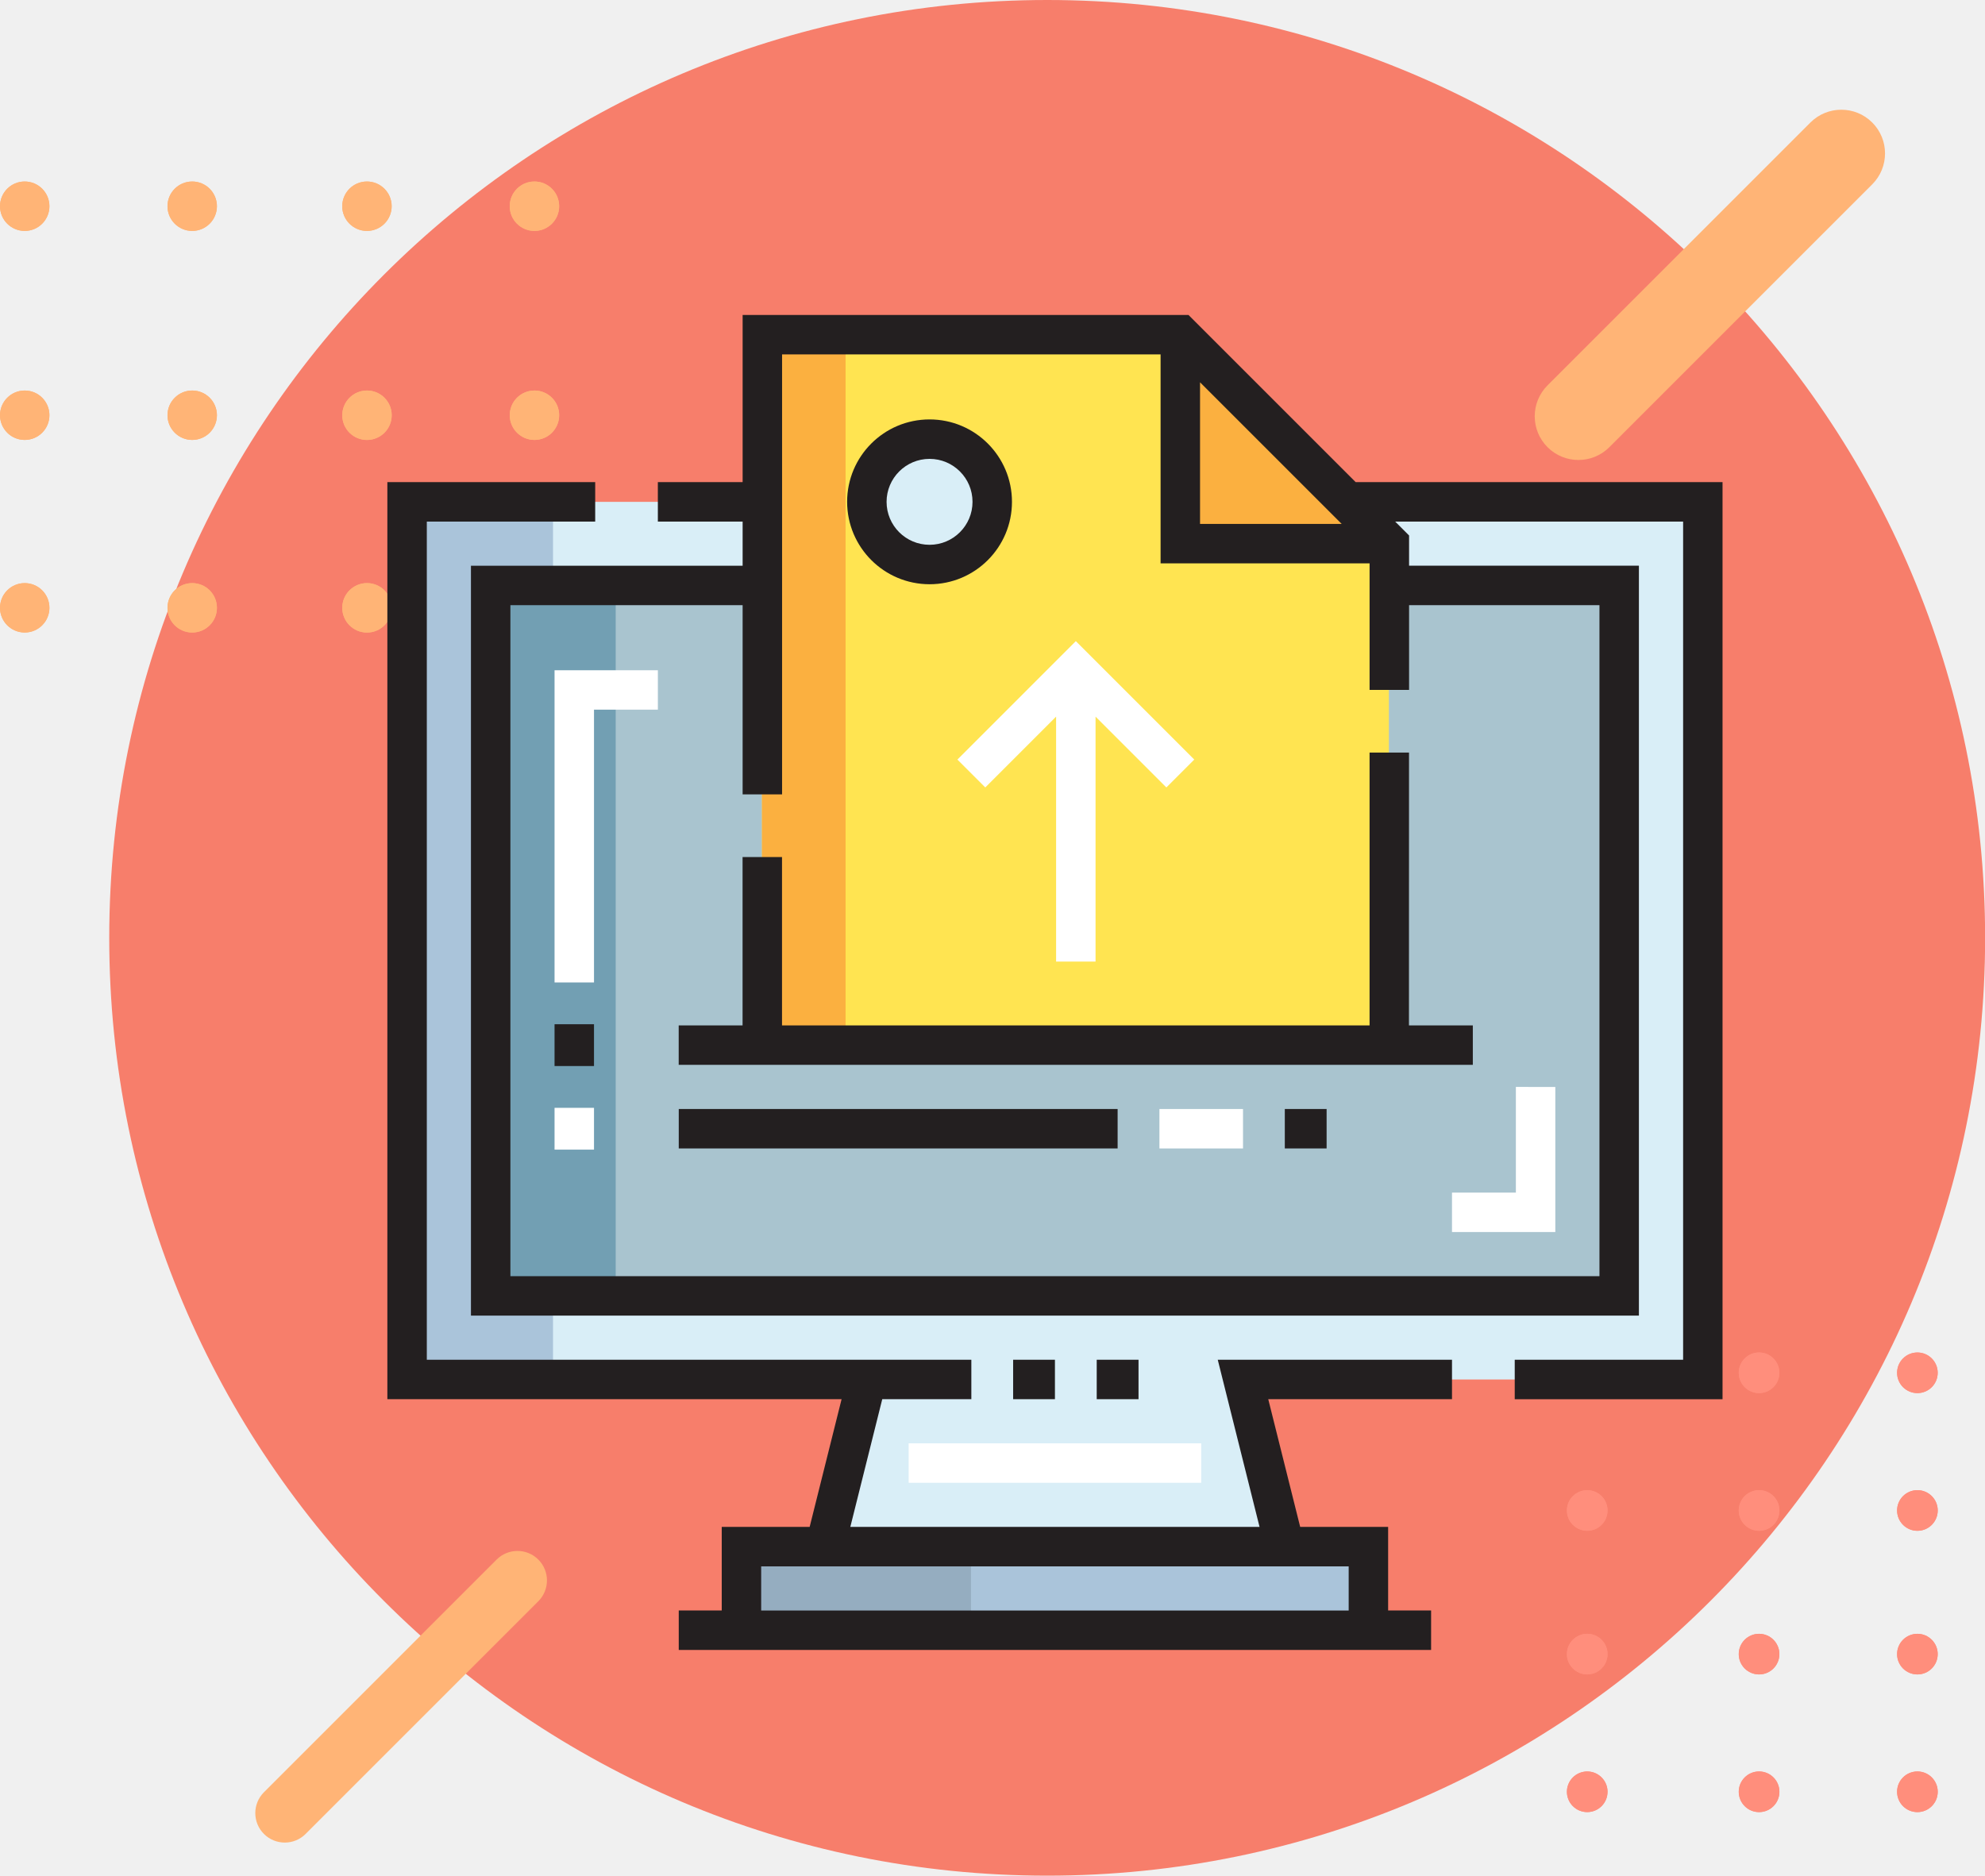
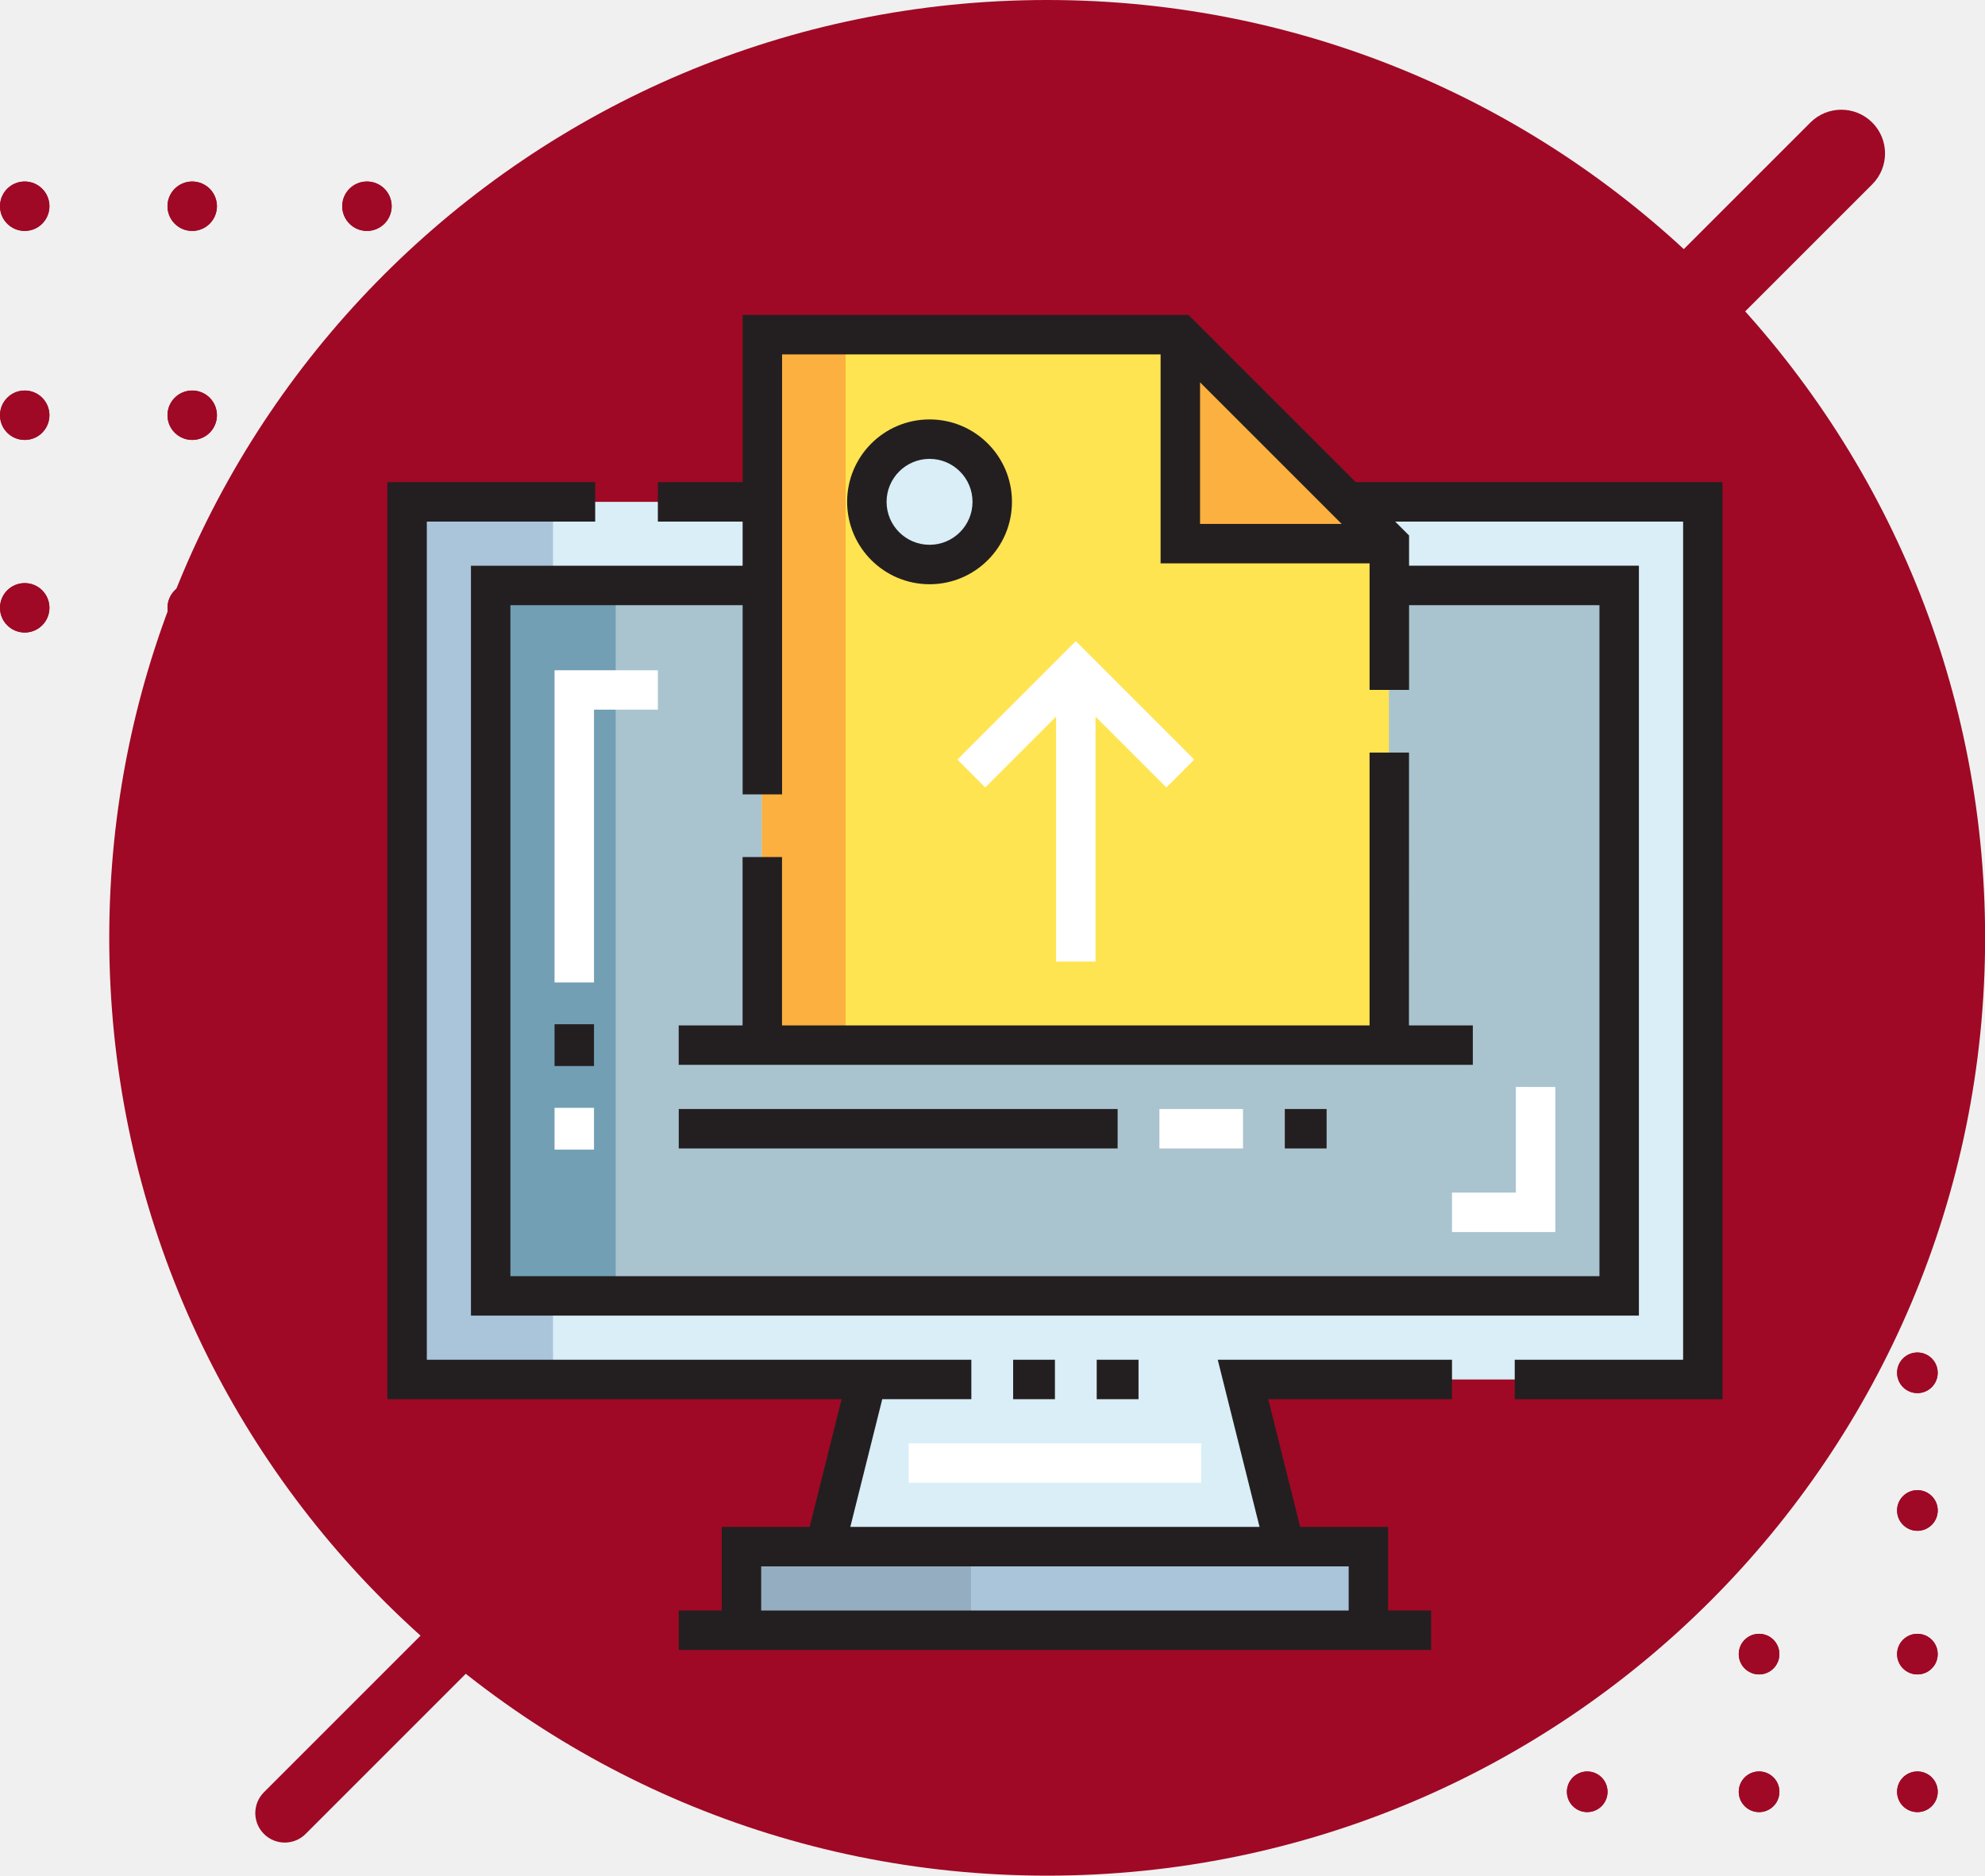
<svg xmlns="http://www.w3.org/2000/svg" id="Grupo_1068157" data-name="Grupo 1068157" width="134.388" height="126.993" viewBox="0 0 134.388 126.993">
  <defs>
    <clipPath id="clip-path">
-       <path id="Trazado_814206" data-name="Trazado 814206" d="M0,1.376A1.376,1.376,0,1,0,1.375,0,1.375,1.375,0,0,0,0,1.376" fill="#ff8e7c" />
+       <path id="Trazado_814206" data-name="Trazado 814206" d="M0,1.376A1.376,1.376,0,1,0,1.375,0,1.375,1.375,0,0,0,0,1.376" fill="#9f0925" />
    </clipPath>
    <clipPath id="clip-path-2">
-       <path id="Trazado_814208" data-name="Trazado 814208" d="M0,1.376A1.376,1.376,0,1,0,1.376,0h0A1.377,1.377,0,0,0,0,1.376" fill="#ff8e7c" />
+       <path id="Trazado_814208" data-name="Trazado 814208" d="M0,1.376A1.376,1.376,0,1,0,1.376,0h0A1.377,1.377,0,0,0,0,1.376" fill="#9f0925" />
    </clipPath>
    <clipPath id="clip-path-3">
-       <path id="Trazado_814210" data-name="Trazado 814210" d="M1.375,0A1.375,1.375,0,1,0,2.751,1.376,1.375,1.375,0,0,0,1.375,0Z" fill="#ff8e7c" />
+       <path id="Trazado_814210" data-name="Trazado 814210" d="M1.375,0A1.375,1.375,0,1,0,2.751,1.376,1.375,1.375,0,0,0,1.375,0Z" fill="#9f0925" />
    </clipPath>
    <clipPath id="clip-path-4">
-       <path id="Trazado_814212" data-name="Trazado 814212" d="M0,1.376A1.375,1.375,0,1,0,1.375,0,1.375,1.375,0,0,0,0,1.376" fill="#ff8e7c" />
+       <path id="Trazado_814212" data-name="Trazado 814212" d="M0,1.376A1.375,1.375,0,1,0,1.375,0,1.375,1.375,0,0,0,0,1.376" fill="#9f0925" />
    </clipPath>
    <clipPath id="clip-path-6">
-       <path id="Trazado_814216" data-name="Trazado 814216" d="M1.375,0A1.375,1.375,0,1,0,2.75,1.376,1.375,1.375,0,0,0,1.375,0Z" fill="#ff8e7c" />
+       <path id="Trazado_814216" data-name="Trazado 814216" d="M1.375,0A1.375,1.375,0,1,0,2.75,1.376,1.375,1.375,0,0,0,1.375,0Z" fill="#9f0925" />
    </clipPath>
    <clipPath id="clip-path-7">
-       <path id="Trazado_814218" data-name="Trazado 814218" d="M0,1.376A1.376,1.376,0,1,0,1.375,0,1.376,1.376,0,0,0,0,1.376" fill="#ff8e7c" />
+       <path id="Trazado_814218" data-name="Trazado 814218" d="M0,1.376A1.376,1.376,0,1,0,1.375,0,1.376,1.376,0,0,0,0,1.376" fill="#9f0925" />
    </clipPath>
    <clipPath id="clip-path-13">
-       <path id="Trazado_814230" data-name="Trazado 814230" d="M1074.25,1088.088a1.673,1.673,0,1,0,1.673-1.674,1.673,1.673,0,0,0-1.673,1.674" transform="translate(-1074.25 -1086.414)" fill="#ffb476" />
+       <path id="Trazado_814230" data-name="Trazado 814230" d="M1074.25,1088.088a1.673,1.673,0,1,0,1.673-1.674,1.673,1.673,0,0,0-1.673,1.674" transform="translate(-1074.25 -1086.414)" fill="#9f0925" />
    </clipPath>
    <clipPath id="clip-path-14">
-       <path id="Trazado_814232" data-name="Trazado 814232" d="M1074.25,1053.176a1.673,1.673,0,1,0,1.673-1.673h0a1.675,1.675,0,0,0-1.673,1.673" transform="translate(-1074.25 -1051.503)" fill="#ffb476" />
+       <path id="Trazado_814232" data-name="Trazado 814232" d="M1074.25,1053.176a1.673,1.673,0,1,0,1.673-1.673h0a1.675,1.675,0,0,0-1.673,1.673" transform="translate(-1074.25 -1051.503)" fill="#9f0925" />
    </clipPath>
    <clipPath id="clip-path-15">
-       <path id="Trazado_814234" data-name="Trazado 814234" d="M1075.924,1013.613a1.673,1.673,0,1,0,1.673,1.674A1.673,1.673,0,0,0,1075.924,1013.613Z" transform="translate(-1074.251 -1013.613)" fill="#ffb476" />
+       <path id="Trazado_814234" data-name="Trazado 814234" d="M1075.924,1013.613a1.673,1.673,0,1,0,1.673,1.674A1.673,1.673,0,0,0,1075.924,1013.613Z" transform="translate(-1074.251 -1013.613)" fill="#9f0925" />
    </clipPath>
    <clipPath id="clip-path-16">
-       <path id="Trazado_814236" data-name="Trazado 814236" d="M1104.611,1088.088a1.673,1.673,0,1,0,1.673-1.674,1.672,1.672,0,0,0-1.673,1.674" transform="translate(-1104.611 -1086.414)" fill="#ffb476" />
+       <path id="Trazado_814236" data-name="Trazado 814236" d="M1104.611,1088.088a1.673,1.673,0,1,0,1.673-1.674,1.672,1.672,0,0,0-1.673,1.674" transform="translate(-1104.611 -1086.414)" fill="#9f0925" />
    </clipPath>
    <clipPath id="clip-path-17">
-       <path id="Trazado_814238" data-name="Trazado 814238" d="M1104.611,1053.176a1.673,1.673,0,1,0,1.673-1.673,1.673,1.673,0,0,0-1.673,1.673" transform="translate(-1104.611 -1051.503)" fill="#ffb476" />
+       <path id="Trazado_814238" data-name="Trazado 814238" d="M1104.611,1053.176a1.673,1.673,0,1,0,1.673-1.673,1.673,1.673,0,0,0-1.673,1.673" transform="translate(-1104.611 -1051.503)" fill="#9f0925" />
    </clipPath>
    <clipPath id="clip-path-18">
-       <path id="Trazado_814240" data-name="Trazado 814240" d="M1106.285,1013.613a1.673,1.673,0,1,0,1.673,1.673A1.672,1.672,0,0,0,1106.285,1013.613Z" transform="translate(-1104.613 -1013.613)" fill="#ffb476" />
+       <path id="Trazado_814240" data-name="Trazado 814240" d="M1106.285,1013.613a1.673,1.673,0,1,0,1.673,1.673A1.672,1.672,0,0,0,1106.285,1013.613Z" transform="translate(-1104.613 -1013.613)" fill="#9f0925" />
    </clipPath>
    <clipPath id="clip-path-19">
-       <path id="Trazado_814242" data-name="Trazado 814242" d="M1136.285,1088.088a1.674,1.674,0,1,0,1.673-1.674,1.674,1.674,0,0,0-1.673,1.674" transform="translate(-1136.285 -1086.414)" fill="#ffb476" />
+       <path id="Trazado_814242" data-name="Trazado 814242" d="M1136.285,1088.088a1.674,1.674,0,1,0,1.673-1.674,1.674,1.674,0,0,0-1.673,1.674" transform="translate(-1136.285 -1086.414)" fill="#9f0925" />
    </clipPath>
    <clipPath id="clip-path-20">
-       <path id="Trazado_814244" data-name="Trazado 814244" d="M1136.285,1053.176a1.674,1.674,0,1,0,1.674-1.673h0a1.676,1.676,0,0,0-1.673,1.673" transform="translate(-1136.285 -1051.503)" fill="#ffb476" />
+       <path id="Trazado_814244" data-name="Trazado 814244" d="M1136.285,1053.176a1.674,1.674,0,1,0,1.674-1.673h0a1.676,1.676,0,0,0-1.673,1.673" transform="translate(-1136.285 -1051.503)" fill="#9f0925" />
    </clipPath>
    <clipPath id="clip-path-21">
-       <path id="Trazado_814246" data-name="Trazado 814246" d="M1137.959,1013.613a1.673,1.673,0,1,0,1.673,1.674A1.673,1.673,0,0,0,1137.959,1013.613Z" transform="translate(-1136.287 -1013.613)" fill="#ffb476" />
+       <path id="Trazado_814246" data-name="Trazado 814246" d="M1137.959,1013.613a1.673,1.673,0,1,0,1.673,1.674A1.673,1.673,0,0,0,1137.959,1013.613Z" transform="translate(-1136.287 -1013.613)" fill="#9f0925" />
    </clipPath>
    <clipPath id="clip-path-22">
-       <path id="Trazado_814248" data-name="Trazado 814248" d="M1166.647,1088.088a1.673,1.673,0,1,0,1.672-1.674,1.672,1.672,0,0,0-1.672,1.674" transform="translate(-1166.647 -1086.414)" fill="#ffb476" />
+       <path id="Trazado_814248" data-name="Trazado 814248" d="M1166.647,1088.088a1.673,1.673,0,1,0,1.672-1.674,1.672,1.672,0,0,0-1.672,1.674" transform="translate(-1166.647 -1086.414)" fill="#9f0925" />
    </clipPath>
    <clipPath id="clip-path-23">
-       <path id="Trazado_814250" data-name="Trazado 814250" d="M1166.647,1053.176a1.673,1.673,0,1,0,1.672-1.673,1.672,1.672,0,0,0-1.672,1.673" transform="translate(-1166.647 -1051.503)" fill="#ffb476" />
+       <path id="Trazado_814250" data-name="Trazado 814250" d="M1166.647,1053.176a1.673,1.673,0,1,0,1.672-1.673,1.672,1.672,0,0,0-1.672,1.673" transform="translate(-1166.647 -1051.503)" fill="#9f0925" />
    </clipPath>
    <clipPath id="clip-path-24">
-       <path id="Trazado_814252" data-name="Trazado 814252" d="M1168.32,1013.613a1.673,1.673,0,1,0,1.673,1.673A1.672,1.672,0,0,0,1168.32,1013.613Z" transform="translate(-1166.648 -1013.613)" fill="#ffb476" />
+       <path id="Trazado_814252" data-name="Trazado 814252" d="M1168.32,1013.613a1.673,1.673,0,1,0,1.673,1.673A1.672,1.672,0,0,0,1168.32,1013.613Z" transform="translate(-1166.648 -1013.613)" fill="#9f0925" />
    </clipPath>
  </defs>
  <g id="Grupo_1068156" data-name="Grupo 1068156" transform="translate(0 0)">
    <g id="Grupo_1068103" data-name="Grupo 1068103" transform="translate(0)">
-       <path id="Trazado_814254" data-name="Trazado 814254" d="M63.5,0A63.5,63.5,0,1,1,0,63.5,63.5,63.5,0,0,1,63.5,0Z" transform="translate(7.396)" fill="#f77e6b" />
+       <path id="Trazado_814254" data-name="Trazado 814254" d="M63.5,0A63.5,63.5,0,1,1,0,63.5,63.5,63.5,0,0,1,63.5,0Z" transform="translate(7.396)" fill="#9f0925" />
      <g id="Grupo_1068128" data-name="Grupo 1068128" transform="translate(106.083 122.697) rotate(-90)">
        <g id="Group_881454" data-name="Group 881454" transform="translate(0 22.353)">
          <g id="Grupo_1068105" data-name="Grupo 1068105" transform="translate(0 0)">
-             <path id="Trazado_814205" data-name="Trazado 814205" d="M0,1.376A1.376,1.376,0,1,0,1.375,0,1.375,1.375,0,0,0,0,1.376" fill="#ff8e7c" />
+             <path id="Trazado_814205" data-name="Trazado 814205" d="M0,1.376A1.376,1.376,0,1,0,1.375,0,1.375,1.375,0,0,0,0,1.376" fill="#9f0925" />
            <g id="Grupo_1068104" data-name="Grupo 1068104" clip-path="url(#clip-path)">
              <g id="Group_881453" data-name="Group 881453" transform="translate(0 0)">
-                 <rect id="Rectangle_298909" data-name="Rectangle 298909" width="2.751" height="2.751" fill="#ff8e7c" />
+                 <rect id="Rectangle_298909" data-name="Rectangle 298909" width="2.751" height="2.751" fill="#9f0925" />
              </g>
            </g>
          </g>
        </g>
        <g id="Group_881456" data-name="Group 881456" transform="translate(0 11.634)">
          <g id="Grupo_1068107" data-name="Grupo 1068107" transform="translate(0 0)">
-             <path id="Trazado_814207" data-name="Trazado 814207" d="M0,1.376A1.376,1.376,0,1,0,1.376,0h0A1.377,1.377,0,0,0,0,1.376" fill="#ff8e7c" />
+             <path id="Trazado_814207" data-name="Trazado 814207" d="M0,1.376A1.376,1.376,0,1,0,1.376,0h0A1.377,1.377,0,0,0,0,1.376" fill="#9f0925" />
            <g id="Grupo_1068106" data-name="Grupo 1068106" clip-path="url(#clip-path-2)">
              <g id="Group_881455" data-name="Group 881455" transform="translate(0 0)">
-                 <rect id="Rectangle_298910" data-name="Rectangle 298910" width="2.751" height="2.751" fill="#ff8e7c" />
+                 <rect id="Rectangle_298910" data-name="Rectangle 298910" width="2.751" height="2.751" fill="#9f0925" />
              </g>
            </g>
          </g>
        </g>
        <g id="Group_881458" data-name="Group 881458" transform="translate(0 0)">
          <g id="Grupo_1068109" data-name="Grupo 1068109">
-             <path id="Trazado_814209" data-name="Trazado 814209" d="M1.375,0A1.375,1.375,0,1,0,2.751,1.376,1.375,1.375,0,0,0,1.375,0Z" fill="#ff8e7c" />
+             <path id="Trazado_814209" data-name="Trazado 814209" d="M1.375,0A1.375,1.375,0,1,0,2.751,1.376,1.375,1.375,0,0,0,1.375,0Z" fill="#9f0925" />
            <g id="Grupo_1068108" data-name="Grupo 1068108" clip-path="url(#clip-path-3)">
              <g id="Group_881457" data-name="Group 881457" transform="translate(0 0)">
-                 <rect id="Rectangle_298911" data-name="Rectangle 298911" width="2.751" height="2.75" fill="#ff8e7c" />
+                 <rect id="Rectangle_298911" data-name="Rectangle 298911" width="2.751" height="2.75" fill="#9f0925" />
              </g>
            </g>
          </g>
        </g>
        <g id="Group_881460" data-name="Group 881460" transform="translate(9.322 22.353)">
          <g id="Grupo_1068111" data-name="Grupo 1068111" transform="translate(0 0)">
-             <path id="Trazado_814211" data-name="Trazado 814211" d="M0,1.376A1.375,1.375,0,1,0,1.375,0,1.375,1.375,0,0,0,0,1.376" fill="#ff8e7c" />
+             <path id="Trazado_814211" data-name="Trazado 814211" d="M0,1.376A1.375,1.375,0,1,0,1.375,0,1.375,1.375,0,0,0,0,1.376" fill="#9f0925" />
            <g id="Grupo_1068110" data-name="Grupo 1068110" clip-path="url(#clip-path-4)">
              <g id="Group_881459" data-name="Group 881459" transform="translate(0 0)">
-                 <rect id="Rectangle_298912" data-name="Rectangle 298912" width="2.751" height="2.751" fill="#ff8e7c" />
+                 <rect id="Rectangle_298912" data-name="Rectangle 298912" width="2.751" height="2.751" fill="#9f0925" />
              </g>
            </g>
          </g>
        </g>
        <g id="Group_881462" data-name="Group 881462" transform="translate(9.322 11.634)">
          <g id="Grupo_1068113" data-name="Grupo 1068113" transform="translate(0 0)">
-             <path id="Trazado_814213" data-name="Trazado 814213" d="M0,1.376A1.375,1.375,0,1,0,1.375,0,1.375,1.375,0,0,0,0,1.376" fill="#ff8e7c" />
+             <path id="Trazado_814213" data-name="Trazado 814213" d="M0,1.376A1.375,1.375,0,1,0,1.375,0,1.375,1.375,0,0,0,0,1.376" fill="#9f0925" />
            <g id="Grupo_1068112" data-name="Grupo 1068112" clip-path="url(#clip-path-4)">
              <g id="Group_881461" data-name="Group 881461" transform="translate(0 0)">
-                 <rect id="Rectangle_298913" data-name="Rectangle 298913" width="2.751" height="2.751" fill="#ff8e7c" />
+                 <rect id="Rectangle_298913" data-name="Rectangle 298913" width="2.751" height="2.751" fill="#9f0925" />
              </g>
            </g>
          </g>
        </g>
        <g id="Group_881464" data-name="Group 881464" transform="translate(9.323 0)">
          <g id="Grupo_1068115" data-name="Grupo 1068115" transform="translate(0)">
-             <path id="Trazado_814215" data-name="Trazado 814215" d="M1.375,0A1.375,1.375,0,1,0,2.75,1.376,1.375,1.375,0,0,0,1.375,0Z" fill="#ff8e7c" />
+             <path id="Trazado_814215" data-name="Trazado 814215" d="M1.375,0A1.375,1.375,0,1,0,2.75,1.376,1.375,1.375,0,0,0,1.375,0Z" fill="#9f0925" />
            <g id="Grupo_1068114" data-name="Grupo 1068114" clip-path="url(#clip-path-6)">
              <g id="Group_881463" data-name="Group 881463" transform="translate(-0.001 0)">
-                 <rect id="Rectangle_298914" data-name="Rectangle 298914" width="2.751" height="2.75" fill="#ff8e7c" />
+                 <rect id="Rectangle_298914" data-name="Rectangle 298914" width="2.751" height="2.75" fill="#9f0925" />
              </g>
            </g>
          </g>
        </g>
        <g id="Group_881454-2" data-name="Group 881454" transform="translate(19.047 22.353)">
          <g id="Grupo_1068117" data-name="Grupo 1068117" transform="translate(0 0)">
-             <path id="Trazado_814217" data-name="Trazado 814217" d="M0,1.376A1.376,1.376,0,1,0,1.375,0,1.376,1.376,0,0,0,0,1.376" fill="#ff8e7c" />
+             <path id="Trazado_814217" data-name="Trazado 814217" d="M0,1.376A1.376,1.376,0,1,0,1.375,0,1.376,1.376,0,0,0,0,1.376" fill="#9f0925" />
            <g id="Grupo_1068116" data-name="Grupo 1068116" clip-path="url(#clip-path-7)">
              <g id="Group_881453-2" data-name="Group 881453" transform="translate(0 0)">
-                 <rect id="Rectangle_298909-2" data-name="Rectangle 298909" width="2.751" height="2.751" fill="#ff8e7c" />
+                 <rect id="Rectangle_298909-2" data-name="Rectangle 298909" width="2.751" height="2.751" fill="#9f0925" />
              </g>
            </g>
          </g>
        </g>
        <g id="Group_881456-2" data-name="Group 881456" transform="translate(19.047 11.634)">
          <g id="Grupo_1068119" data-name="Grupo 1068119" transform="translate(0 0)">
-             <path id="Trazado_814219" data-name="Trazado 814219" d="M0,1.376A1.376,1.376,0,1,0,1.376,0h0A1.377,1.377,0,0,0,0,1.376" fill="#ff8e7c" />
+             <path id="Trazado_814219" data-name="Trazado 814219" d="M0,1.376A1.376,1.376,0,1,0,1.376,0h0A1.377,1.377,0,0,0,0,1.376" fill="#9f0925" />
            <g id="Grupo_1068118" data-name="Grupo 1068118" clip-path="url(#clip-path-2)">
              <g id="Group_881455-2" data-name="Group 881455" transform="translate(0 0)">
-                 <rect id="Rectangle_298910-2" data-name="Rectangle 298910" width="2.751" height="2.751" fill="#ff8e7c" />
+                 <rect id="Rectangle_298910-2" data-name="Rectangle 298910" width="2.751" height="2.751" fill="#9f0925" />
              </g>
            </g>
          </g>
        </g>
        <g id="Group_881458-2" data-name="Group 881458" transform="translate(19.048 0)">
          <g id="Grupo_1068121" data-name="Grupo 1068121" transform="translate(0)">
-             <path id="Trazado_814221" data-name="Trazado 814221" d="M1.375,0A1.375,1.375,0,1,0,2.75,1.376,1.375,1.375,0,0,0,1.375,0Z" fill="#ff8e7c" />
+             <path id="Trazado_814221" data-name="Trazado 814221" d="M1.375,0A1.375,1.375,0,1,0,2.75,1.376,1.375,1.375,0,0,0,1.375,0Z" fill="#9f0925" />
            <g id="Grupo_1068120" data-name="Grupo 1068120" clip-path="url(#clip-path-6)">
              <g id="Group_881457-2" data-name="Group 881457" transform="translate(0 0)">
-                 <rect id="Rectangle_298911-2" data-name="Rectangle 298911" width="2.751" height="2.75" fill="#ff8e7c" />
+                 <rect id="Rectangle_298911-2" data-name="Rectangle 298911" width="2.751" height="2.75" fill="#9f0925" />
              </g>
            </g>
          </g>
        </g>
        <g id="Group_881460-2" data-name="Group 881460" transform="translate(28.37 22.353)">
          <g id="Grupo_1068123" data-name="Grupo 1068123" transform="translate(0 0)">
-             <path id="Trazado_814223" data-name="Trazado 814223" d="M0,1.376A1.375,1.375,0,1,0,1.375,0,1.375,1.375,0,0,0,0,1.376" fill="#ff8e7c" />
+             <path id="Trazado_814223" data-name="Trazado 814223" d="M0,1.376A1.375,1.375,0,1,0,1.375,0,1.375,1.375,0,0,0,0,1.376" fill="#9f0925" />
            <g id="Grupo_1068122" data-name="Grupo 1068122" clip-path="url(#clip-path-4)">
              <g id="Group_881459-2" data-name="Group 881459" transform="translate(0 0)">
-                 <rect id="Rectangle_298912-2" data-name="Rectangle 298912" width="2.751" height="2.751" fill="#ff8e7c" />
+                 <rect id="Rectangle_298912-2" data-name="Rectangle 298912" width="2.751" height="2.751" fill="#9f0925" />
              </g>
            </g>
          </g>
        </g>
        <g id="Group_881462-2" data-name="Group 881462" transform="translate(28.37 11.634)">
          <g id="Grupo_1068125" data-name="Grupo 1068125" transform="translate(0 0)">
-             <path id="Trazado_814225" data-name="Trazado 814225" d="M0,1.376A1.375,1.375,0,1,0,1.375,0,1.375,1.375,0,0,0,0,1.376" fill="#ff8e7c" />
+             <path id="Trazado_814225" data-name="Trazado 814225" d="M0,1.376A1.375,1.375,0,1,0,1.375,0,1.375,1.375,0,0,0,0,1.376" fill="#9f0925" />
            <g id="Grupo_1068124" data-name="Grupo 1068124" clip-path="url(#clip-path-4)">
              <g id="Group_881461-2" data-name="Group 881461" transform="translate(0 0)">
-                 <rect id="Rectangle_298913-2" data-name="Rectangle 298913" width="2.751" height="2.751" fill="#ff8e7c" />
+                 <rect id="Rectangle_298913-2" data-name="Rectangle 298913" width="2.751" height="2.751" fill="#9f0925" />
              </g>
            </g>
          </g>
        </g>
        <g id="Group_881464-2" data-name="Group 881464" transform="translate(28.37 0)">
          <g id="Grupo_1068127" data-name="Grupo 1068127" transform="translate(0)">
-             <path id="Trazado_814227" data-name="Trazado 814227" d="M1.375,0A1.375,1.375,0,1,0,2.75,1.376,1.375,1.375,0,0,0,1.375,0Z" fill="#ff8e7c" />
+             <path id="Trazado_814227" data-name="Trazado 814227" d="M1.375,0A1.375,1.375,0,1,0,2.75,1.376,1.375,1.375,0,0,0,1.375,0Z" fill="#9f0925" />
            <g id="Grupo_1068126" data-name="Grupo 1068126" clip-path="url(#clip-path-6)">
              <g id="Group_881463-2" data-name="Group 881463" transform="translate(0 0)">
-                 <rect id="Rectangle_298914-2" data-name="Rectangle 298914" width="2.751" height="2.75" fill="#ff8e7c" />
+                 <rect id="Rectangle_298914-2" data-name="Rectangle 298914" width="2.751" height="2.75" fill="#9f0925" />
              </g>
            </g>
          </g>
        </g>
      </g>
      <g id="Grupo_1068153" data-name="Grupo 1068153" transform="translate(0 12.29)">
        <g id="Group_881454-3" data-name="Group 881454" transform="translate(0 27.192)">
          <g id="Grupo_1068130" data-name="Grupo 1068130">
-             <path id="Trazado_814229" data-name="Trazado 814229" d="M1074.25,1088.088a1.673,1.673,0,1,0,1.673-1.674,1.673,1.673,0,0,0-1.673,1.674" transform="translate(-1074.25 -1086.414)" fill="#ffb476" />
+             <path id="Trazado_814229" data-name="Trazado 814229" d="M1074.25,1088.088a1.673,1.673,0,1,0,1.673-1.674,1.673,1.673,0,0,0-1.673,1.674" transform="translate(-1074.25 -1086.414)" fill="#9f0925" />
            <g id="Grupo_1068129" data-name="Grupo 1068129" clip-path="url(#clip-path-13)">
              <g id="Group_881453-3" data-name="Group 881453" transform="translate(0 0)">
-                 <rect id="Rectangle_298909-3" data-name="Rectangle 298909" width="3.346" height="3.346" fill="#ffb476" />
+                 <rect id="Rectangle_298909-3" data-name="Rectangle 298909" width="3.346" height="3.346" fill="#9f0925" />
              </g>
            </g>
          </g>
        </g>
        <g id="Group_881456-3" data-name="Group 881456" transform="translate(0 14.152)">
          <g id="Grupo_1068132" data-name="Grupo 1068132">
-             <path id="Trazado_814231" data-name="Trazado 814231" d="M1074.25,1053.176a1.673,1.673,0,1,0,1.673-1.673h0a1.675,1.675,0,0,0-1.673,1.673" transform="translate(-1074.25 -1051.503)" fill="#ffb476" />
+             <path id="Trazado_814231" data-name="Trazado 814231" d="M1074.25,1053.176a1.673,1.673,0,1,0,1.673-1.673h0a1.675,1.675,0,0,0-1.673,1.673" transform="translate(-1074.25 -1051.503)" fill="#9f0925" />
            <g id="Grupo_1068131" data-name="Grupo 1068131" clip-path="url(#clip-path-14)">
              <g id="Group_881455-3" data-name="Group 881455" transform="translate(0 0)">
-                 <rect id="Rectangle_298910-3" data-name="Rectangle 298910" width="3.346" height="3.346" fill="#ffb476" />
+                 <rect id="Rectangle_298910-3" data-name="Rectangle 298910" width="3.346" height="3.346" fill="#9f0925" />
              </g>
            </g>
          </g>
        </g>
        <g id="Group_881458-3" data-name="Group 881458" transform="translate(0 0)">
          <g id="Grupo_1068134" data-name="Grupo 1068134">
-             <path id="Trazado_814233" data-name="Trazado 814233" d="M1075.924,1013.613a1.673,1.673,0,1,0,1.673,1.674A1.673,1.673,0,0,0,1075.924,1013.613Z" transform="translate(-1074.251 -1013.613)" fill="#ffb476" />
+             <path id="Trazado_814233" data-name="Trazado 814233" d="M1075.924,1013.613a1.673,1.673,0,1,0,1.673,1.674A1.673,1.673,0,0,0,1075.924,1013.613Z" transform="translate(-1074.251 -1013.613)" fill="#9f0925" />
            <g id="Grupo_1068133" data-name="Grupo 1068133" clip-path="url(#clip-path-15)">
              <g id="Group_881457-3" data-name="Group 881457" transform="translate(0 0)">
-                 <rect id="Rectangle_298911-3" data-name="Rectangle 298911" width="3.346" height="3.346" fill="#ffb476" />
+                 <rect id="Rectangle_298911-3" data-name="Rectangle 298911" width="3.346" height="3.346" fill="#9f0925" />
              </g>
            </g>
          </g>
        </g>
        <g id="Group_881460-3" data-name="Group 881460" transform="translate(11.34 27.192)">
          <g id="Grupo_1068136" data-name="Grupo 1068136">
-             <path id="Trazado_814235" data-name="Trazado 814235" d="M1104.611,1088.088a1.673,1.673,0,1,0,1.673-1.674,1.672,1.672,0,0,0-1.673,1.674" transform="translate(-1104.611 -1086.414)" fill="#ffb476" />
+             <path id="Trazado_814235" data-name="Trazado 814235" d="M1104.611,1088.088a1.673,1.673,0,1,0,1.673-1.674,1.672,1.672,0,0,0-1.673,1.674" transform="translate(-1104.611 -1086.414)" fill="#9f0925" />
            <g id="Grupo_1068135" data-name="Grupo 1068135" clip-path="url(#clip-path-16)">
              <g id="Group_881459-3" data-name="Group 881459" transform="translate(0 0)">
-                 <rect id="Rectangle_298912-3" data-name="Rectangle 298912" width="3.346" height="3.346" fill="#ffb476" />
+                 <rect id="Rectangle_298912-3" data-name="Rectangle 298912" width="3.346" height="3.346" fill="#9f0925" />
              </g>
            </g>
          </g>
        </g>
        <g id="Group_881462-3" data-name="Group 881462" transform="translate(11.34 14.152)">
          <g id="Grupo_1068138" data-name="Grupo 1068138">
-             <path id="Trazado_814237" data-name="Trazado 814237" d="M1104.611,1053.176a1.673,1.673,0,1,0,1.673-1.673,1.673,1.673,0,0,0-1.673,1.673" transform="translate(-1104.611 -1051.503)" fill="#ffb476" />
+             <path id="Trazado_814237" data-name="Trazado 814237" d="M1104.611,1053.176a1.673,1.673,0,1,0,1.673-1.673,1.673,1.673,0,0,0-1.673,1.673" transform="translate(-1104.611 -1051.503)" fill="#9f0925" />
            <g id="Grupo_1068137" data-name="Grupo 1068137" clip-path="url(#clip-path-17)">
              <g id="Group_881461-3" data-name="Group 881461" transform="translate(0 0)">
-                 <rect id="Rectangle_298913-3" data-name="Rectangle 298913" width="3.346" height="3.346" fill="#ffb476" />
+                 <rect id="Rectangle_298913-3" data-name="Rectangle 298913" width="3.346" height="3.346" fill="#9f0925" />
              </g>
            </g>
          </g>
        </g>
        <g id="Group_881464-3" data-name="Group 881464" transform="translate(11.341 0)">
          <g id="Grupo_1068140" data-name="Grupo 1068140">
-             <path id="Trazado_814239" data-name="Trazado 814239" d="M1106.285,1013.613a1.673,1.673,0,1,0,1.673,1.673A1.672,1.672,0,0,0,1106.285,1013.613Z" transform="translate(-1104.613 -1013.613)" fill="#ffb476" />
+             <path id="Trazado_814239" data-name="Trazado 814239" d="M1106.285,1013.613a1.673,1.673,0,1,0,1.673,1.673A1.672,1.672,0,0,0,1106.285,1013.613Z" transform="translate(-1104.613 -1013.613)" fill="#9f0925" />
            <g id="Grupo_1068139" data-name="Grupo 1068139" clip-path="url(#clip-path-18)">
              <g id="Group_881463-3" data-name="Group 881463" transform="translate(-0.001 0)">
-                 <rect id="Rectangle_298914-3" data-name="Rectangle 298914" width="3.346" height="3.346" fill="#ffb476" />
+                 <rect id="Rectangle_298914-3" data-name="Rectangle 298914" width="3.346" height="3.346" fill="#9f0925" />
              </g>
            </g>
          </g>
        </g>
        <g id="Group_881454-4" data-name="Group 881454" transform="translate(23.171 27.192)">
          <g id="Grupo_1068142" data-name="Grupo 1068142">
-             <path id="Trazado_814241" data-name="Trazado 814241" d="M1136.285,1088.088a1.674,1.674,0,1,0,1.673-1.674,1.674,1.674,0,0,0-1.673,1.674" transform="translate(-1136.285 -1086.414)" fill="#ffb476" />
+             <path id="Trazado_814241" data-name="Trazado 814241" d="M1136.285,1088.088a1.674,1.674,0,1,0,1.673-1.674,1.674,1.674,0,0,0-1.673,1.674" transform="translate(-1136.285 -1086.414)" fill="#9f0925" />
            <g id="Grupo_1068141" data-name="Grupo 1068141" clip-path="url(#clip-path-19)">
              <g id="Group_881453-4" data-name="Group 881453" transform="translate(0 0)">
-                 <rect id="Rectangle_298909-4" data-name="Rectangle 298909" width="3.346" height="3.346" fill="#ffb476" />
+                 <rect id="Rectangle_298909-4" data-name="Rectangle 298909" width="3.346" height="3.346" fill="#9f0925" />
              </g>
            </g>
          </g>
        </g>
        <g id="Group_881456-4" data-name="Group 881456" transform="translate(23.171 14.152)">
          <g id="Grupo_1068144" data-name="Grupo 1068144">
-             <path id="Trazado_814243" data-name="Trazado 814243" d="M1136.285,1053.176a1.674,1.674,0,1,0,1.674-1.673h0a1.676,1.676,0,0,0-1.673,1.673" transform="translate(-1136.285 -1051.503)" fill="#ffb476" />
+             <path id="Trazado_814243" data-name="Trazado 814243" d="M1136.285,1053.176a1.674,1.674,0,1,0,1.674-1.673h0a1.676,1.676,0,0,0-1.673,1.673" transform="translate(-1136.285 -1051.503)" fill="#9f0925" />
            <g id="Grupo_1068143" data-name="Grupo 1068143" clip-path="url(#clip-path-20)">
              <g id="Group_881455-4" data-name="Group 881455" transform="translate(0 0)">
-                 <rect id="Rectangle_298910-4" data-name="Rectangle 298910" width="3.346" height="3.346" fill="#ffb476" />
+                 <rect id="Rectangle_298910-4" data-name="Rectangle 298910" width="3.346" height="3.346" fill="#9f0925" />
              </g>
            </g>
          </g>
        </g>
        <g id="Group_881458-4" data-name="Group 881458" transform="translate(23.171 0)">
          <g id="Grupo_1068146" data-name="Grupo 1068146">
-             <path id="Trazado_814245" data-name="Trazado 814245" d="M1137.959,1013.613a1.673,1.673,0,1,0,1.673,1.674A1.673,1.673,0,0,0,1137.959,1013.613Z" transform="translate(-1136.287 -1013.613)" fill="#ffb476" />
+             <path id="Trazado_814245" data-name="Trazado 814245" d="M1137.959,1013.613a1.673,1.673,0,1,0,1.673,1.674A1.673,1.673,0,0,0,1137.959,1013.613Z" transform="translate(-1136.287 -1013.613)" fill="#9f0925" />
            <g id="Grupo_1068145" data-name="Grupo 1068145" clip-path="url(#clip-path-21)">
              <g id="Group_881457-4" data-name="Group 881457" transform="translate(-0.001 0)">
-                 <rect id="Rectangle_298911-4" data-name="Rectangle 298911" width="3.346" height="3.346" fill="#ffb476" />
+                 <rect id="Rectangle_298911-4" data-name="Rectangle 298911" width="3.346" height="3.346" fill="#9f0925" />
              </g>
            </g>
          </g>
        </g>
        <g id="Group_881460-4" data-name="Group 881460" transform="translate(34.511 27.192)">
          <g id="Grupo_1068148" data-name="Grupo 1068148">
-             <path id="Trazado_814247" data-name="Trazado 814247" d="M1166.647,1088.088a1.673,1.673,0,1,0,1.672-1.674,1.672,1.672,0,0,0-1.672,1.674" transform="translate(-1166.647 -1086.414)" fill="#ffb476" />
+             <path id="Trazado_814247" data-name="Trazado 814247" d="M1166.647,1088.088a1.673,1.673,0,1,0,1.672-1.674,1.672,1.672,0,0,0-1.672,1.674" transform="translate(-1166.647 -1086.414)" fill="#9f0925" />
            <g id="Grupo_1068147" data-name="Grupo 1068147" clip-path="url(#clip-path-22)">
              <g id="Group_881459-4" data-name="Group 881459" transform="translate(0 0)">
-                 <rect id="Rectangle_298912-4" data-name="Rectangle 298912" width="3.346" height="3.346" fill="#ffb476" />
+                 <rect id="Rectangle_298912-4" data-name="Rectangle 298912" width="3.346" height="3.346" fill="#9f0925" />
              </g>
            </g>
          </g>
        </g>
        <g id="Group_881462-4" data-name="Group 881462" transform="translate(34.511 14.152)">
          <g id="Grupo_1068150" data-name="Grupo 1068150">
-             <path id="Trazado_814249" data-name="Trazado 814249" d="M1166.647,1053.176a1.673,1.673,0,1,0,1.672-1.673,1.672,1.672,0,0,0-1.672,1.673" transform="translate(-1166.647 -1051.503)" fill="#ffb476" />
+             <path id="Trazado_814249" data-name="Trazado 814249" d="M1166.647,1053.176a1.673,1.673,0,1,0,1.672-1.673,1.672,1.672,0,0,0-1.672,1.673" transform="translate(-1166.647 -1051.503)" fill="#9f0925" />
            <g id="Grupo_1068149" data-name="Grupo 1068149" clip-path="url(#clip-path-23)">
              <g id="Group_881461-4" data-name="Group 881461" transform="translate(0 0)">
-                 <rect id="Rectangle_298913-4" data-name="Rectangle 298913" width="3.346" height="3.346" fill="#ffb476" />
+                 <rect id="Rectangle_298913-4" data-name="Rectangle 298913" width="3.346" height="3.346" fill="#9f0925" />
              </g>
            </g>
          </g>
        </g>
        <g id="Group_881464-4" data-name="Group 881464" transform="translate(34.511 0)">
          <g id="Grupo_1068152" data-name="Grupo 1068152">
-             <path id="Trazado_814251" data-name="Trazado 814251" d="M1168.32,1013.613a1.673,1.673,0,1,0,1.673,1.673A1.672,1.672,0,0,0,1168.32,1013.613Z" transform="translate(-1166.648 -1013.613)" fill="#ffb476" />
+             <path id="Trazado_814251" data-name="Trazado 814251" d="M1168.32,1013.613a1.673,1.673,0,1,0,1.673,1.673A1.672,1.672,0,0,0,1168.32,1013.613Z" transform="translate(-1166.648 -1013.613)" fill="#9f0925" />
            <g id="Grupo_1068151" data-name="Grupo 1068151" clip-path="url(#clip-path-24)">
              <g id="Group_881463-4" data-name="Group 881463" transform="translate(0 0)">
-                 <rect id="Rectangle_298914-4" data-name="Rectangle 298914" width="3.346" height="3.346" fill="#ffb476" />
+                 <rect id="Rectangle_298914-4" data-name="Rectangle 298914" width="3.346" height="3.346" fill="#9f0925" />
              </g>
            </g>
          </g>
        </g>
      </g>
-       <rect id="Rectángulo_374064" data-name="Rectángulo 374064" width="5.919" height="31.089" rx="2.96" transform="translate(124.661 6.203) rotate(45)" fill="#ffb476" />
-       <rect id="Rectángulo_374066" data-name="Rectángulo 374066" width="3.992" height="26.272" rx="1.996" transform="translate(35.034 104.187) rotate(45)" fill="#ffb476" />
+       <rect id="Rectángulo_374064" data-name="Rectángulo 374064" width="5.919" height="31.089" rx="2.96" transform="translate(124.661 6.203) rotate(45)" fill="#9f0925" />
+       <rect id="Rectángulo_374066" data-name="Rectángulo 374066" width="3.992" height="26.272" rx="1.996" transform="translate(35.034 104.187) rotate(45)" fill="#9f0925" />
    </g>
  </g>
  <g id="ordenador" transform="translate(26.225 21.326)">
    <g id="Grupo_1068098" data-name="Grupo 1068098" transform="translate(1.311 1.335)">
      <g id="Grupo_1068097" data-name="Grupo 1068097">
        <g id="Grupo_1068094" data-name="Grupo 1068094" transform="translate(0 11.319)">
          <g id="Grupo_1068093" data-name="Grupo 1068093" transform="translate(0 0)">
            <path id="Trazado_814192" data-name="Trazado 814192" d="M176.956,468.417v5.659H134.51v-5.659h42.446Z" transform="translate(-111.872 -397.674)" fill="#aac4da" />
            <path id="Trazado_814193" data-name="Trazado 814193" d="M95.082,71.075V130.5H63.955l2.83,11.319H35.658l2.83-11.319H7.361V71.075Z" transform="translate(-7.361 -71.075)" fill="#d9eef7" />
            <rect id="Rectángulo_374049" data-name="Rectángulo 374049" width="9.904" height="59.424" fill="#aac4da" />
          </g>
          <rect id="Rectángulo_374050" data-name="Rectángulo 374050" width="76.402" height="48.105" transform="translate(5.659 5.481)" fill="#a9c4cf" />
          <rect id="Rectángulo_374051" data-name="Rectángulo 374051" width="8.489" height="48.105" transform="translate(5.659 5.659)" fill="#729fb3" />
          <rect id="Rectángulo_374052" data-name="Rectángulo 374052" width="15.563" height="5.659" transform="translate(22.638 70.742)" fill="#95adc0" />
        </g>
        <g id="Grupo_1068095" data-name="Grupo 1068095" transform="translate(24.052)">
          <path id="Trazado_814194" data-name="Trazado 814194" d="M315.542,21.648H301.394V7.5Z" transform="translate(-273.097 -7.5)" fill="#fbb040" />
          <path id="Trazado_814195" data-name="Trazado 814195" d="M184.9,21.648V55.6H142.457V7.5h28.3V21.648Z" transform="translate(-142.457 -7.5)" fill="#ffe451" />
          <rect id="Rectángulo_374053" data-name="Rectángulo 374053" width="5.659" height="48.105" fill="#fbb040" />
        </g>
        <g id="Grupo_1068096" data-name="Grupo 1068096" transform="translate(31.127 7.074)">
          <path id="Trazado_814196" data-name="Trazado 814196" d="M186.436,47.234a4.245,4.245,0,1,1-4.245,4.245A4.239,4.239,0,0,1,186.436,47.234Z" transform="translate(-182.191 -47.234)" fill="#d9eef7" />
        </g>
      </g>
    </g>
    <g id="Grupo_1068102" data-name="Grupo 1068102">
      <g id="Grupo_1068101" data-name="Grupo 1068101">
        <g id="Grupo_1068099" data-name="Grupo 1068099">
          <path id="Trazado_814197" data-name="Trazado 814197" d="M91.684,11.319,80.366,0H50.18V11.319H44.441v2.671H50.18v2.989H31.787V67.754H110.86V16.978H95.3V14.931l-.941-.941h19.494V70.743h-11.4v2.671h14.069V11.319ZM81.148,4.559l9.59,9.59h-9.59Zm27.041,15.09V65.083H34.458V19.649H50.18V32.462h2.671V2.671H78.477V16.819H92.626v8.569H95.3V19.649Z" transform="translate(-26.128)" fill="#231f20" />
          <path id="Trazado_814198" data-name="Trazado 814198" d="M59.049,134.317H31.343l2.162-8.648h6.032V123H2.671V66.246h11.4V63.575H0v62.094H30.752l-2.162,8.648H22.638v5.659H19.728v2.671H70.663v-2.671H67.754v-5.659H61.8l-2.162-8.648H72.078V123H56.219Zm6.034,2.671v2.989H25.308v-2.989H65.083Z" transform="translate(0 -52.256)" fill="#231f20" />
          <rect id="Rectángulo_374054" data-name="Rectángulo 374054" width="2.83" height="2.671" transform="translate(42.366 70.742)" fill="#231f20" />
          <rect id="Rectángulo_374055" data-name="Rectángulo 374055" width="2.83" height="2.671" transform="translate(48.025 70.742)" fill="#231f20" />
          <rect id="Rectángulo_374056" data-name="Rectángulo 374056" width="2.671" height="2.83" transform="translate(11.319 48.025)" fill="#231f20" />
          <path id="Trazado_814199" data-name="Trazado 814199" d="M160.249,166.437h-2.671v18.472H117.8v-11.4h-2.671v11.4h-4.324v2.671h53.764v-2.671h-4.324Z" transform="translate(-91.081 -136.805)" fill="#231f20" />
          <rect id="Rectángulo_374057" data-name="Rectángulo 374057" width="29.712" height="2.671" transform="translate(19.728 53.764)" fill="#231f20" />
          <rect id="Rectángulo_374058" data-name="Rectángulo 374058" width="2.83" height="2.671" transform="translate(60.759 53.764)" fill="#231f20" />
          <path id="Trazado_814200" data-name="Trazado 814200" d="M180.411,50.894a5.58,5.58,0,1,0-5.58-5.58A5.586,5.586,0,0,0,180.411,50.894Zm0-8.489a2.909,2.909,0,1,1-2.909,2.909A2.913,2.913,0,0,1,180.411,42.405Z" transform="translate(-143.704 -32.661)" fill="#231f20" />
        </g>
        <g id="Grupo_1068100" data-name="Grupo 1068100" transform="translate(11.319 22.085)">
          <rect id="Rectángulo_374059" data-name="Rectángulo 374059" width="19.808" height="2.671" transform="translate(23.973 54.317)" fill="#fff" />
          <path id="Trazado_814201" data-name="Trazado 814201" d="M63.575,156.239h2.671V137.767H70.57V135.1H63.575Z" transform="translate(-63.575 -133.128)" fill="#fff" />
          <rect id="Rectángulo_374060" data-name="Rectángulo 374060" width="2.671" height="2.83" transform="translate(0 31.6)" fill="#fff" />
          <path id="Trazado_814202" data-name="Trazado 814202" d="M409.166,293.586v7.154h-4.324v2.671h6.995v-9.824Z" transform="translate(-344.083 -263.401)" fill="#fff" />
          <rect id="Rectángulo_374061" data-name="Rectángulo 374061" width="5.659" height="2.671" transform="translate(40.951 31.68)" fill="#fff" />
          <path id="Trazado_814203" data-name="Trazado 814203" d="M223.445,129.155v16.584h2.671V129.155l4.795,4.795,1.888-1.888-8.018-8.019-8.018,8.019,1.888,1.888Z" transform="translate(-189.489 -124.043)" fill="#fff" />
        </g>
      </g>
    </g>
  </g>
</svg>
